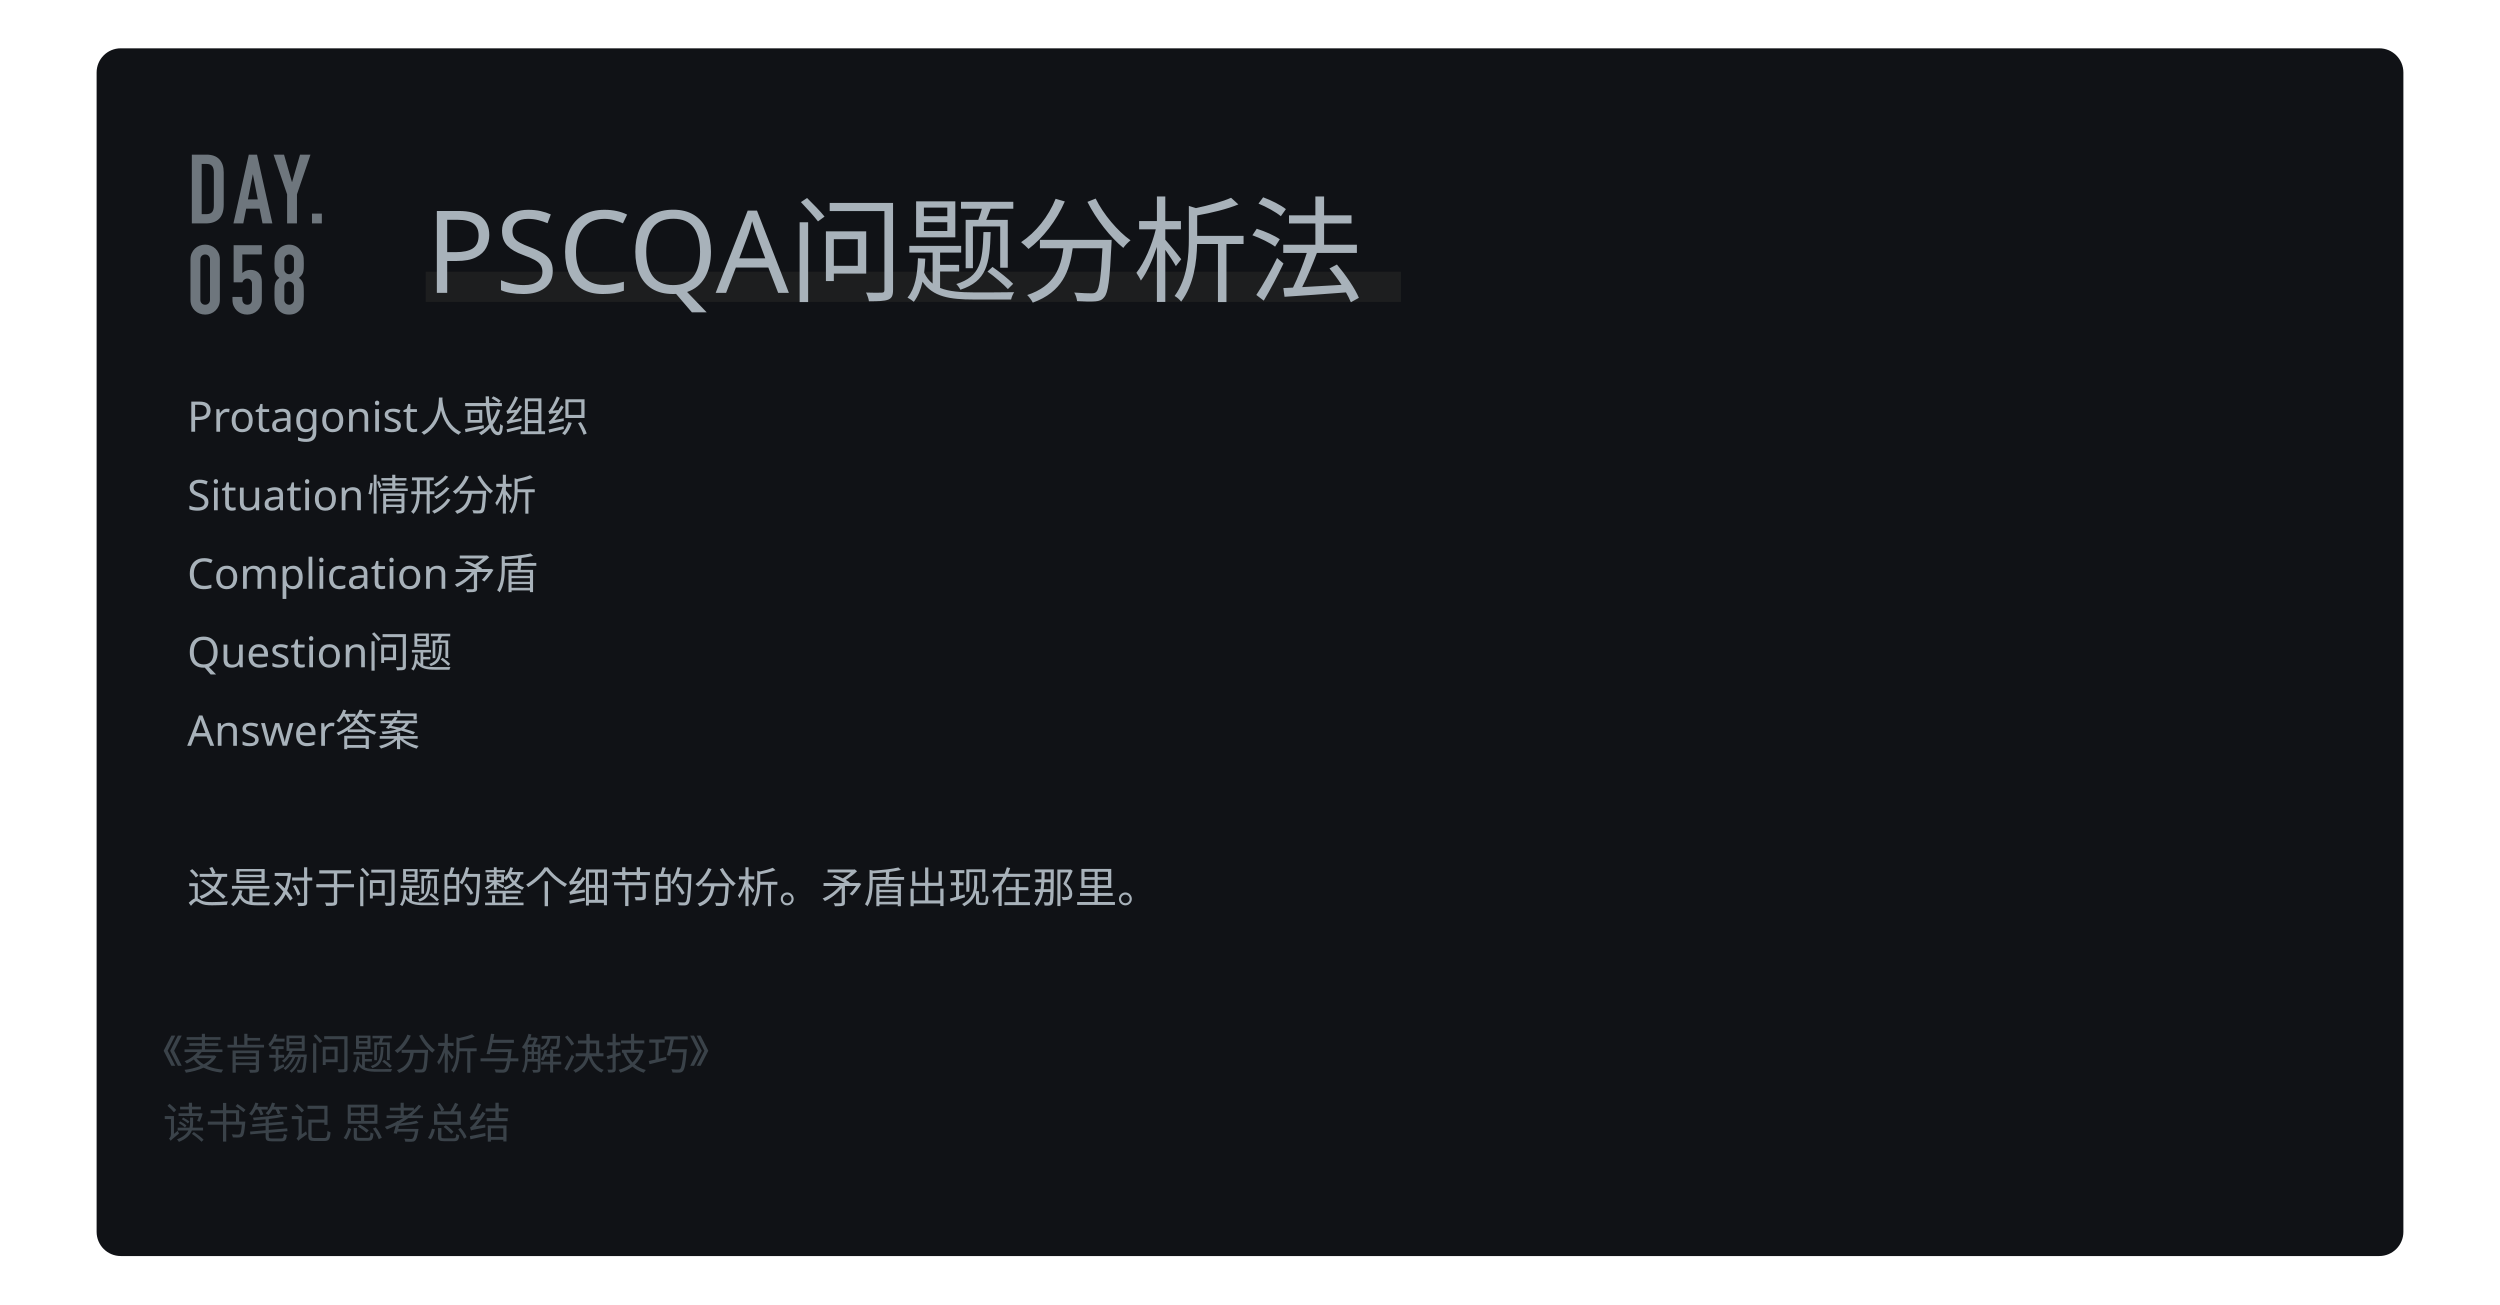
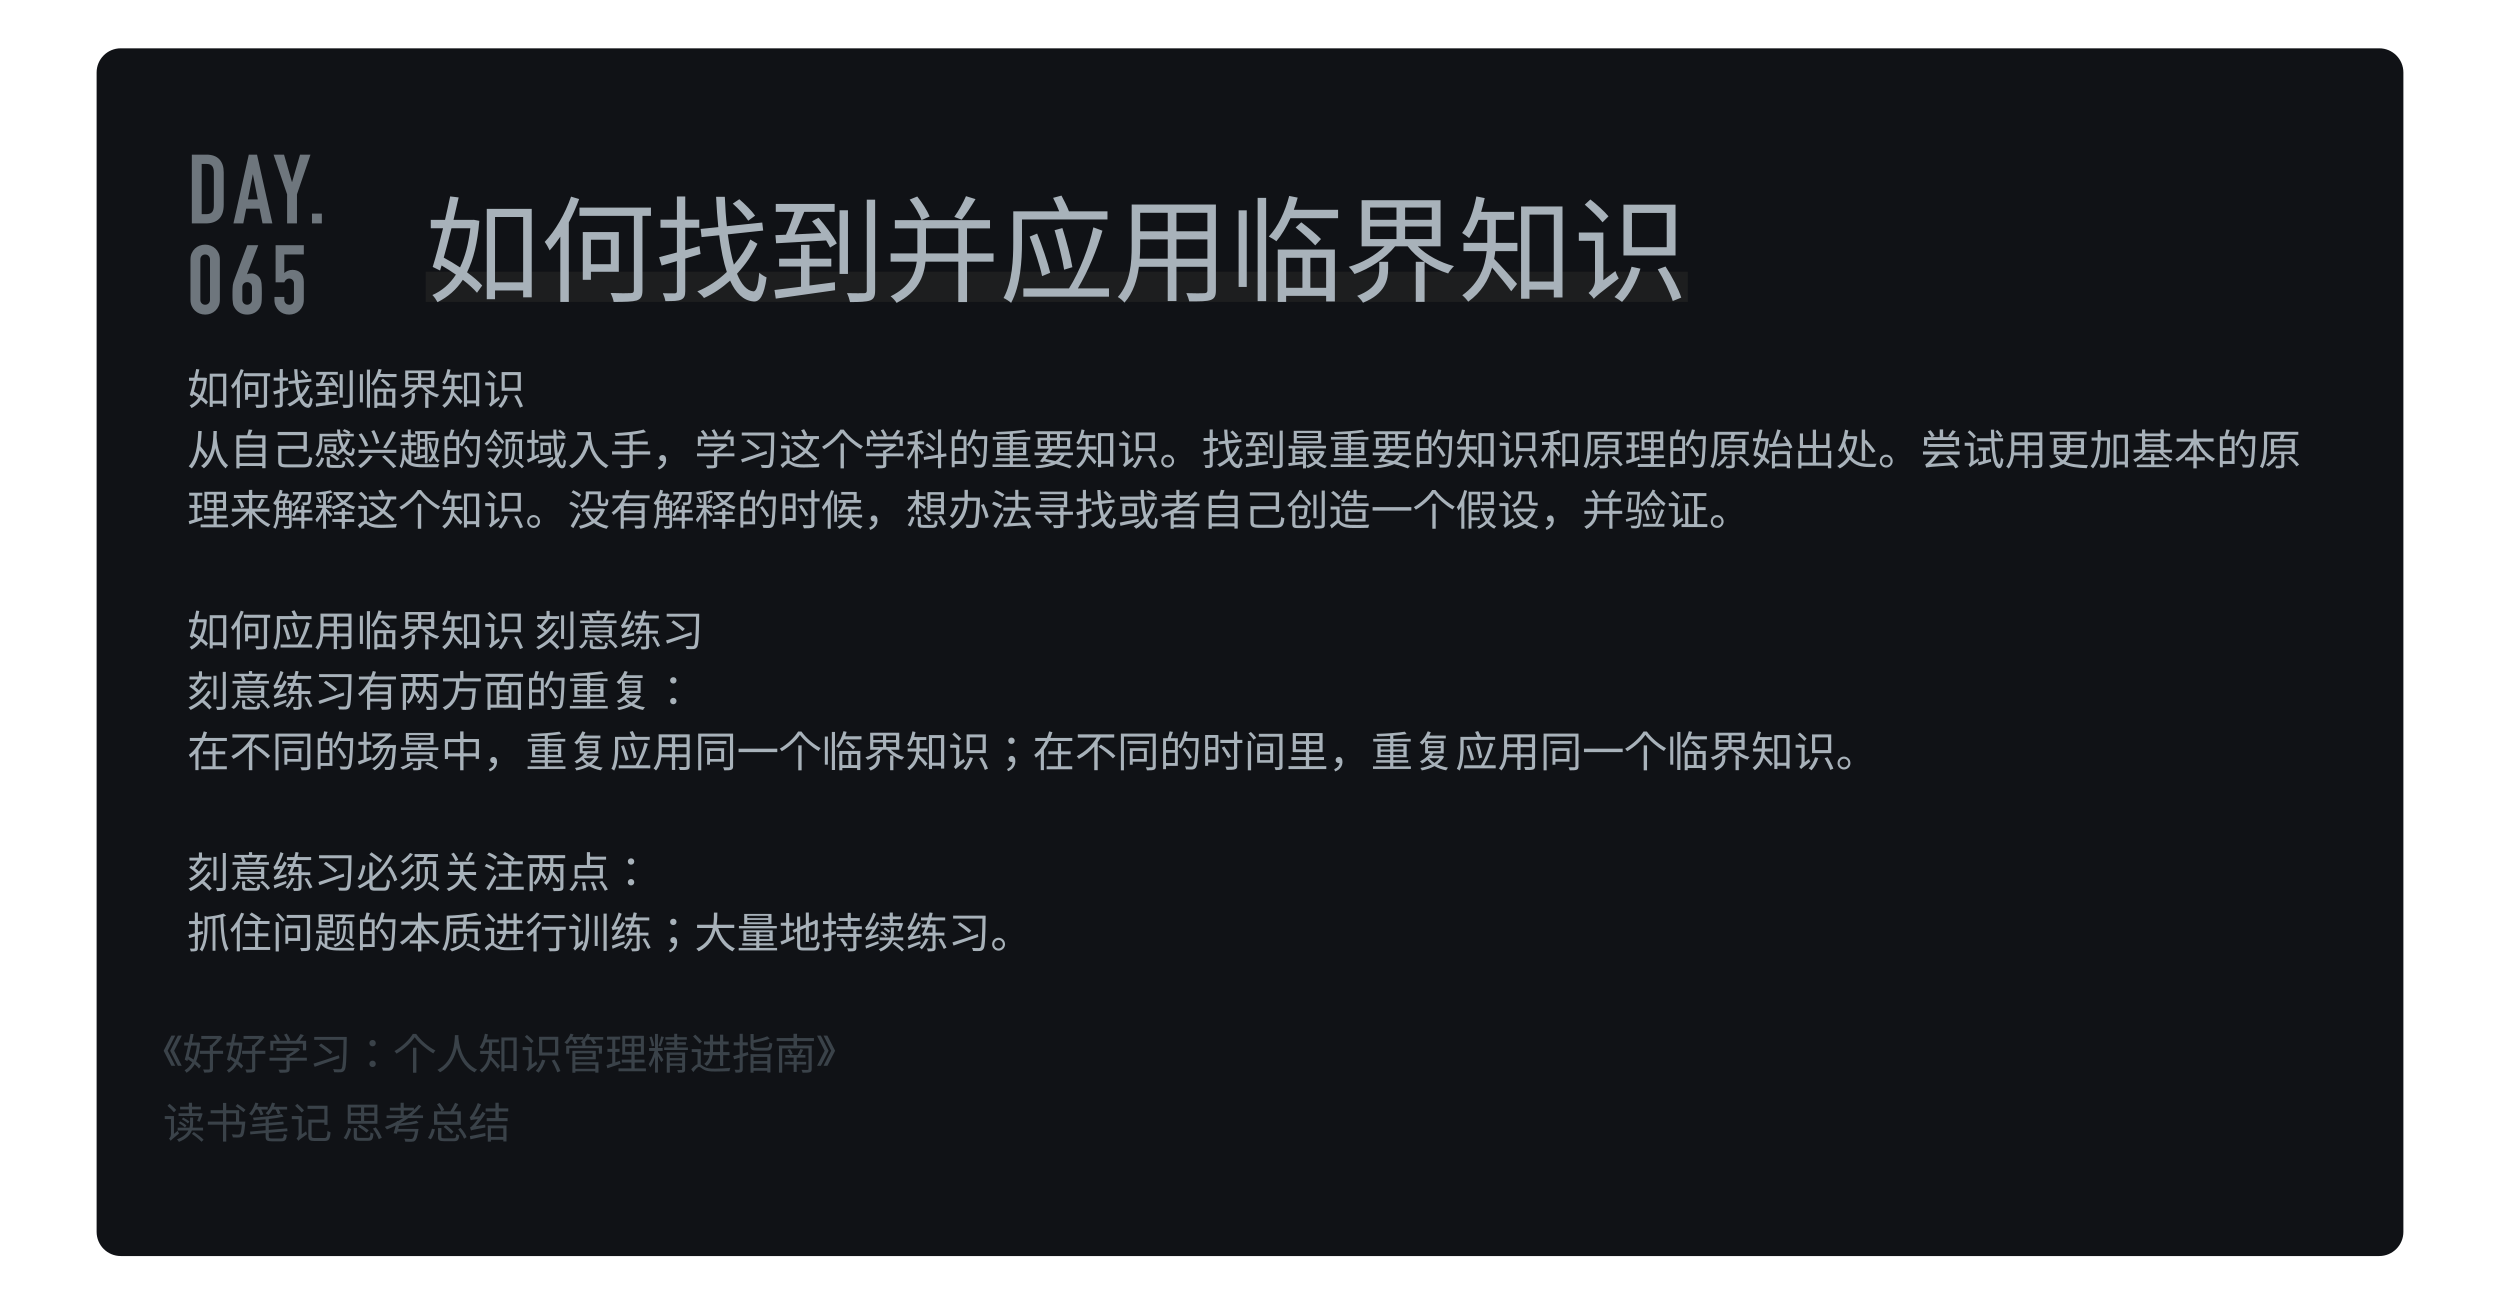
<svg xmlns="http://www.w3.org/2000/svg" width="828px" height="432px" viewBox="0 0 828 432" version="1.1">
-   <g id="58" stroke="none" stroke-width="1" fill="none" fill-rule="evenodd">
+   <g id="65" stroke="none" stroke-width="1" fill="none" fill-rule="evenodd">
    <g id="编组" transform="translate(32, 16)">
      <rect id="矩形" fill="#101216" x="0" y="0" width="764" height="400" rx="8" />
-       <path d="M31.536,58 L31.536,35.216 L36.368,35.216 C38.245,35.216 39.669,35.728 40.64,36.752 C41.611,37.776 42.096,39.227 42.096,41.104 L42.096,51.76 C42.096,53.893 41.579,55.467 40.544,56.48 C39.509,57.493 38.021,58 36.08,58 L31.536,58 Z M34.8,38.288 L34.8,54.928 L36.304,54.928 C37.221,54.928 37.872,54.699 38.256,54.24 C38.64,53.781 38.832,53.061 38.832,52.08 L38.832,41.104 C38.832,40.208 38.651,39.515 38.288,39.024 C37.925,38.533 37.264,38.288 36.304,38.288 L34.8,38.288 Z M53.376,50.032 L51.776,41.776 L51.712,41.776 L50.112,50.032 L53.376,50.032 Z M45.312,58 L50.4,35.216 L53.12,35.216 L58.208,58 L54.944,58 L53.984,53.104 L49.536,53.104 L48.576,58 L45.312,58 Z M63.088,58 L63.088,48.368 L58.608,35.216 L62.064,35.216 L64.688,44.272 L64.752,44.272 L67.376,35.216 L70.832,35.216 L66.352,48.368 L66.352,58 L63.088,58 Z M71.328,58 L71.328,54.736 L74.592,54.736 L74.592,58 L71.328,58 Z M31.088,69.92 C31.088,69.152 31.221,68.469 31.488,67.872 C31.755,67.275 32.112,66.763 32.56,66.336 C33.008,65.909 33.525,65.584 34.112,65.36 C34.699,65.136 35.312,65.024 35.952,65.024 C36.592,65.024 37.205,65.136 37.792,65.36 C38.379,65.584 38.896,65.909 39.344,66.336 C39.792,66.763 40.149,67.275 40.416,67.872 C40.683,68.469 40.816,69.152 40.816,69.92 L40.816,83.296 C40.816,84.064 40.683,84.747 40.416,85.344 C40.149,85.941 39.792,86.453 39.344,86.88 C38.896,87.307 38.379,87.632 37.792,87.856 C37.205,88.08 36.592,88.192 35.952,88.192 C35.312,88.192 34.699,88.08 34.112,87.856 C33.525,87.632 33.008,87.307 32.56,86.88 C32.112,86.453 31.755,85.941 31.488,85.344 C31.221,84.747 31.088,84.064 31.088,83.296 L31.088,69.92 Z M34.352,83.296 C34.352,83.765 34.501,84.155 34.8,84.464 C35.099,84.773 35.483,84.928 35.952,84.928 C36.421,84.928 36.805,84.773 37.104,84.464 C37.403,84.155 37.552,83.765 37.552,83.296 L37.552,69.92 C37.552,69.451 37.403,69.061 37.104,68.752 C36.805,68.443 36.421,68.288 35.952,68.288 C35.483,68.288 35.099,68.443 34.8,68.752 C34.501,69.061 34.352,69.451 34.352,69.92 L34.352,83.296 Z M54.72,65.216 L54.72,68.288 L48.256,68.288 L48.256,74.432 C48.555,74.133 48.939,73.883 49.408,73.68 C49.877,73.477 50.4,73.376 50.976,73.376 C52.085,73.376 52.987,73.712 53.68,74.384 C54.373,75.056 54.72,76.064 54.72,77.408 L54.72,83.296 C54.72,84.064 54.587,84.747 54.32,85.344 C54.053,85.941 53.696,86.453 53.248,86.88 C52.8,87.307 52.283,87.632 51.696,87.856 C51.109,88.08 50.496,88.192 49.856,88.192 C49.216,88.192 48.603,88.08 48.016,87.856 C47.429,87.632 46.912,87.307 46.464,86.88 C46.016,86.453 45.659,85.941 45.392,85.344 C45.125,84.747 44.992,84.064 44.992,83.296 L44.992,82.336 L48.256,82.336 L48.256,83.168 C48.256,83.723 48.411,84.155 48.72,84.464 C49.029,84.773 49.429,84.928 49.92,84.928 C50.411,84.928 50.789,84.779 51.056,84.48 C51.323,84.181 51.456,83.765 51.456,83.232 L51.456,77.888 C51.456,77.44 51.312,77.056 51.024,76.736 C50.736,76.416 50.368,76.256 49.92,76.256 C49.643,76.256 49.408,76.304 49.216,76.4 C49.024,76.496 48.864,76.608 48.736,76.736 C48.608,76.864 48.512,77.003 48.448,77.152 L48.256,77.504 L48.256,77.504 L45.376,77.504 L45.376,65.216 L54.72,65.216 Z M63.76,65.024 C64.507,65.024 65.2,65.179 65.84,65.488 C66.48,65.797 67.013,66.229 67.44,66.784 C67.653,67.061 67.835,67.328 67.984,67.584 C68.133,67.84 68.261,68.128 68.368,68.448 C68.475,68.768 68.544,69.147 68.576,69.584 C68.608,70.021 68.624,70.549 68.624,71.168 L68.62,71.815 C68.616,72.223 68.606,72.583 68.592,72.896 C68.571,73.365 68.507,73.781 68.4,74.144 C68.293,74.507 68.128,74.832 67.904,75.12 C67.68,75.408 67.376,75.712 66.992,76.032 C67.376,76.331 67.68,76.629 67.904,76.928 C68.128,77.227 68.293,77.579 68.4,77.984 C68.507,78.389 68.571,78.885 68.592,79.472 L68.614,80.3 C68.621,80.7 68.624,81.144 68.624,81.632 L68.62,82.205 C68.614,82.658 68.599,83.048 68.576,83.376 C68.544,83.835 68.496,84.235 68.432,84.576 C68.368,84.917 68.277,85.205 68.16,85.44 C68.043,85.675 67.899,85.92 67.728,86.176 C67.365,86.731 66.853,87.205 66.192,87.6 C65.531,87.995 64.72,88.192 63.76,88.192 C62.8,88.192 61.989,87.995 61.328,87.6 C60.667,87.205 60.155,86.731 59.792,86.176 C59.621,85.92 59.477,85.675 59.36,85.44 C59.243,85.205 59.152,84.917 59.088,84.576 C59.024,84.235 58.976,83.835 58.944,83.376 L58.92,82.953 C58.907,82.651 58.9,82.308 58.897,81.926 L58.899,80.933 C58.903,80.378 58.913,79.891 58.928,79.472 C58.949,78.885 59.013,78.389 59.12,77.984 C59.227,77.579 59.392,77.227 59.616,76.928 C59.84,76.629 60.144,76.331 60.528,76.032 C60.144,75.712 59.84,75.408 59.616,75.12 C59.392,74.832 59.227,74.507 59.12,74.144 C59.013,73.781 58.949,73.365 58.928,72.896 L58.91,72.391 C58.903,72.121 58.899,71.824 58.897,71.5 L58.896,71.168 C58.896,70.549 58.917,70.021 58.96,69.584 C59.003,69.147 59.077,68.768 59.184,68.448 C59.291,68.128 59.413,67.84 59.552,67.584 C59.691,67.328 59.867,67.061 60.08,66.784 C60.507,66.229 61.04,65.797 61.68,65.488 C62.32,65.179 63.013,65.024 63.76,65.024 Z M63.76,77.248 C63.333,77.248 62.96,77.403 62.64,77.712 C62.32,78.021 62.16,78.4 62.16,78.848 L62.16,78.848 L62.16,83.328 C62.16,83.776 62.32,84.155 62.64,84.464 C62.96,84.773 63.333,84.928 63.76,84.928 C64.187,84.928 64.56,84.773 64.88,84.464 C65.2,84.155 65.36,83.776 65.36,83.328 L65.36,83.328 L65.36,78.848 C65.36,78.4 65.2,78.021 64.88,77.712 C64.56,77.403 64.187,77.248 63.76,77.248 Z M63.76,68.288 C63.333,68.288 62.96,68.443 62.64,68.752 C62.32,69.061 62.16,69.44 62.16,69.888 L62.16,73.216 C62.16,73.664 62.32,74.043 62.64,74.352 C62.96,74.661 63.333,74.816 63.76,74.816 C64.187,74.816 64.56,74.661 64.88,74.352 C65.2,74.043 65.36,73.664 65.36,73.216 L65.36,69.888 C65.36,69.44 65.2,69.061 64.88,68.752 C64.56,68.443 64.187,68.288 63.76,68.288 Z" id="DAY.058" fill="#6E767D" fill-rule="nonzero" />
+       <path d="M31.536,58 L31.536,35.216 L36.368,35.216 C38.245,35.216 39.669,35.728 40.64,36.752 C41.611,37.776 42.096,39.227 42.096,41.104 L42.096,51.76 C42.096,53.893 41.579,55.467 40.544,56.48 C39.509,57.493 38.021,58 36.08,58 L31.536,58 Z M34.8,38.288 L34.8,54.928 L36.304,54.928 C37.221,54.928 37.872,54.699 38.256,54.24 C38.64,53.781 38.832,53.061 38.832,52.08 L38.832,41.104 C38.832,40.208 38.651,39.515 38.288,39.024 C37.925,38.533 37.264,38.288 36.304,38.288 L34.8,38.288 Z M53.376,50.032 L51.776,41.776 L51.712,41.776 L50.112,50.032 L53.376,50.032 Z M45.312,58 L50.4,35.216 L53.12,35.216 L58.208,58 L54.944,58 L53.984,53.104 L49.536,53.104 L48.576,58 L45.312,58 Z M63.088,58 L63.088,48.368 L58.608,35.216 L62.064,35.216 L64.688,44.272 L64.752,44.272 L67.376,35.216 L70.832,35.216 L66.352,48.368 L66.352,58 L63.088,58 Z M71.328,58 L71.328,54.736 L74.592,54.736 L74.592,58 L71.328,58 Z M31.088,69.92 C31.088,69.152 31.221,68.469 31.488,67.872 C31.755,67.275 32.112,66.763 32.56,66.336 C33.008,65.909 33.525,65.584 34.112,65.36 C34.699,65.136 35.312,65.024 35.952,65.024 C36.592,65.024 37.205,65.136 37.792,65.36 C38.379,65.584 38.896,65.909 39.344,66.336 C39.792,66.763 40.149,67.275 40.416,67.872 C40.683,68.469 40.816,69.152 40.816,69.92 L40.816,83.296 C40.816,84.064 40.683,84.747 40.416,85.344 C40.149,85.941 39.792,86.453 39.344,86.88 C38.896,87.307 38.379,87.632 37.792,87.856 C37.205,88.08 36.592,88.192 35.952,88.192 C35.312,88.192 34.699,88.08 34.112,87.856 C33.525,87.632 33.008,87.307 32.56,86.88 C32.112,86.453 31.755,85.941 31.488,85.344 C31.221,84.747 31.088,84.064 31.088,83.296 L31.088,69.92 Z M34.352,83.296 C34.352,83.765 34.501,84.155 34.8,84.464 C35.099,84.773 35.483,84.928 35.952,84.928 C36.421,84.928 36.805,84.773 37.104,84.464 C37.403,84.155 37.552,83.765 37.552,83.296 L37.552,69.92 C37.552,69.451 37.403,69.061 37.104,68.752 C36.805,68.443 36.421,68.288 35.952,68.288 C35.483,68.288 35.099,68.443 34.8,68.752 C34.501,69.061 34.352,69.451 34.352,69.92 L34.352,83.296 Z M53.536,65.216 L49.824,74.784 L49.888,74.848 C49.995,74.763 50.16,74.693 50.384,74.64 C50.608,74.587 50.901,74.56 51.264,74.56 C51.84,74.56 52.373,74.699 52.864,74.976 C53.355,75.253 53.739,75.605 54.016,76.032 C54.165,76.267 54.283,76.501 54.368,76.736 C54.453,76.971 54.528,77.28 54.592,77.664 L54.631,78.082 C54.655,78.383 54.674,78.729 54.688,79.12 L54.702,79.589 C54.71,79.921 54.715,80.292 54.718,80.701 L54.72,81.344 C54.72,82.091 54.709,82.704 54.688,83.184 L54.657,83.722 C54.639,83.971 54.618,84.192 54.592,84.384 C54.528,84.725 54.448,85.013 54.352,85.248 C54.256,85.483 54.133,85.728 53.984,85.984 C53.557,86.688 52.987,87.232 52.272,87.616 C51.557,88 50.752,88.192 49.856,88.192 C48.96,88.192 48.16,87.995 47.456,87.6 C46.752,87.205 46.187,86.667 45.76,85.984 C45.589,85.728 45.456,85.483 45.36,85.248 C45.264,85.013 45.195,84.725 45.152,84.384 C45.088,84.064 45.045,83.664 45.024,83.184 L45.008,82.74 C45,82.422 44.994,82.061 44.993,81.656 L44.995,80.771 C44.998,80.408 45.005,80.086 45.016,79.804 L45.024,79.6 C45.045,79.141 45.077,78.741 45.12,78.4 C45.163,78.08 45.227,77.787 45.312,77.52 C45.397,77.253 45.493,76.971 45.6,76.672 L49.888,65.216 L53.536,65.216 Z M51.456,79.072 C51.456,78.581 51.296,78.187 50.976,77.888 C50.656,77.589 50.283,77.44 49.856,77.44 C49.429,77.44 49.056,77.589 48.736,77.888 C48.416,78.187 48.256,78.581 48.256,79.072 L48.256,83.296 C48.256,83.787 48.416,84.181 48.736,84.48 C49.056,84.779 49.429,84.928 49.856,84.928 C50.283,84.928 50.656,84.779 50.976,84.48 C51.296,84.181 51.456,83.787 51.456,83.296 L51.456,79.072 Z M68.624,65.216 L68.624,68.288 L62.16,68.288 L62.16,74.432 C62.459,74.133 62.843,73.883 63.312,73.68 C63.781,73.477 64.304,73.376 64.88,73.376 C65.989,73.376 66.891,73.712 67.584,74.384 C68.277,75.056 68.624,76.064 68.624,77.408 L68.624,83.296 C68.624,84.064 68.491,84.747 68.224,85.344 C67.957,85.941 67.6,86.453 67.152,86.88 C66.704,87.307 66.187,87.632 65.6,87.856 C65.013,88.08 64.4,88.192 63.76,88.192 C63.12,88.192 62.507,88.08 61.92,87.856 C61.333,87.632 60.816,87.307 60.368,86.88 C59.92,86.453 59.563,85.941 59.296,85.344 C59.029,84.747 58.896,84.064 58.896,83.296 L58.896,82.336 L62.16,82.336 L62.16,83.168 C62.16,83.723 62.315,84.155 62.624,84.464 C62.933,84.773 63.333,84.928 63.824,84.928 C64.315,84.928 64.693,84.779 64.96,84.48 C65.227,84.181 65.36,83.765 65.36,83.232 L65.36,77.888 C65.36,77.44 65.216,77.056 64.928,76.736 C64.64,76.416 64.272,76.256 63.824,76.256 C63.547,76.256 63.312,76.304 63.12,76.4 C62.928,76.496 62.768,76.608 62.64,76.736 C62.512,76.864 62.416,77.003 62.352,77.152 L62.16,77.504 L62.16,77.504 L59.28,77.504 L59.28,65.216 L68.624,65.216 Z" id="DAY.065" fill="#6E767D" fill-rule="nonzero" />
    </g>
-     <rect id="矩形" fill="#1D1E1F" x="141" y="90" width="323" height="10" />
-     <text id="PSCQA问题分析法" font-family="PingFangSC-Semibold, PingFang SC" font-size="38" font-weight="500" line-spacing="38" fill="#A8B2BA">
-       <tspan x="141" y="97">PSCQA问题分析法</tspan>
+     <rect id="矩形" fill="#1D1E1F" x="141" y="90" width="418" height="10" />
+     <text id="如何找到并应用临界知识" font-family="PingFangSC-Semibold, PingFang SC" font-size="38" font-weight="500" line-spacing="38" fill="#A8B2BA">
+       <tspan x="141" y="97">如何找到并应用临界知识</tspan>
    </text>
-     <text id="Protagonist-人或组织-Sit" font-family="PingFangSC-Semibold, PingFang SC" font-size="14" font-weight="500" line-spacing="26" fill="#A8B2BA">
-       <tspan x="62" y="143">Protagonist</tspan>
-       <tspan x="139.112" y="143" font-family="PingFangSC-Regular, PingFang SC" font-weight="normal">         人或组织</tspan>
-       <tspan x="62" y="169">Situation</tspan>
-       <tspan x="121.64" y="169" font-family="PingFangSC-Regular, PingFang SC" font-weight="normal">             情形分析</tspan>
-       <tspan x="62" y="195">Complication</tspan>
-       <tspan x="150.172" y="195" font-family="PingFangSC-Regular, PingFang SC" font-weight="normal">       矛盾</tspan>
-       <tspan x="62" y="221">Question</tspan>
-       <tspan x="121.738" y="221" font-family="PingFangSC-Regular, PingFang SC" font-weight="normal">             问题</tspan>
-       <tspan x="62" y="247">Answer</tspan>
-       <tspan x="111.042" y="247" font-family="PingFangSC-Regular, PingFang SC" font-weight="normal">               答案</tspan>
-       <tspan x="62" y="273" font-family="PingFangSC-Regular, PingFang SC" font-weight="normal" />
-       <tspan x="62" y="299" font-family="PingFangSC-Regular, PingFang SC" font-weight="normal">这是对于问题的整个细节的分析。矛盾出现在那里。</tspan>
+     <text id="如何找到临界知识-从自己感兴趣的领域入手" font-family="PingFangSC-Regular, PingFang SC" font-size="14" font-weight="normal" line-spacing="20" fill="#A8B2BA">
+       <tspan x="62" y="134">如何找到临界知识</tspan>
+       <tspan x="62" y="154">从自己感兴趣的领域入手，学习这个学科的重要知识。找到最重要的知识和原理的原始出处。尝试用更加基本的原</tspan>
+       <tspan x="62" y="174">理来解释这个知识。没有解释的时候，想办法寻找或者自己创造一个假设，并验证。</tspan>
+       <tspan x="62" y="194" />
+       <tspan x="62" y="214">如何应用临界知识     刻意练习</tspan>
+       <tspan x="62" y="234">刻意练习有两方面的重复：</tspan>
+       <tspan x="62" y="254">在不同的场景中，重复应用同一个临界知识；在不同的时间里，重复应用同一个临界知识。</tspan>
+       <tspan x="62" y="274" />
+       <tspan x="62" y="294">刻意练习必须关注两点：</tspan>
+       <tspan x="62" y="314">抓住问题的本质进行训练；大量地持续练习。</tspan>
    </text>
-     <text id="《麦肯锡问题分析与解决技巧》-读书笔记" font-family="PingFangSC-Regular, PingFang SC" font-size="14" font-weight="normal" line-spacing="24" fill="#3A4249">
-       <tspan x="54" y="353">《麦肯锡问题分析与解决技巧》</tspan>
+     <text id="《好好学习：个人知识管理精进指南》-读书" font-family="PingFangSC-Regular, PingFang SC" font-size="14" font-weight="normal" line-spacing="24" fill="#3A4249">
+       <tspan x="54" y="353">《好好学习：个人知识管理精进指南》     </tspan>
      <tspan x="54" y="377">  读书笔记 思考总结</tspan>
    </text>
  </g>
</svg>
